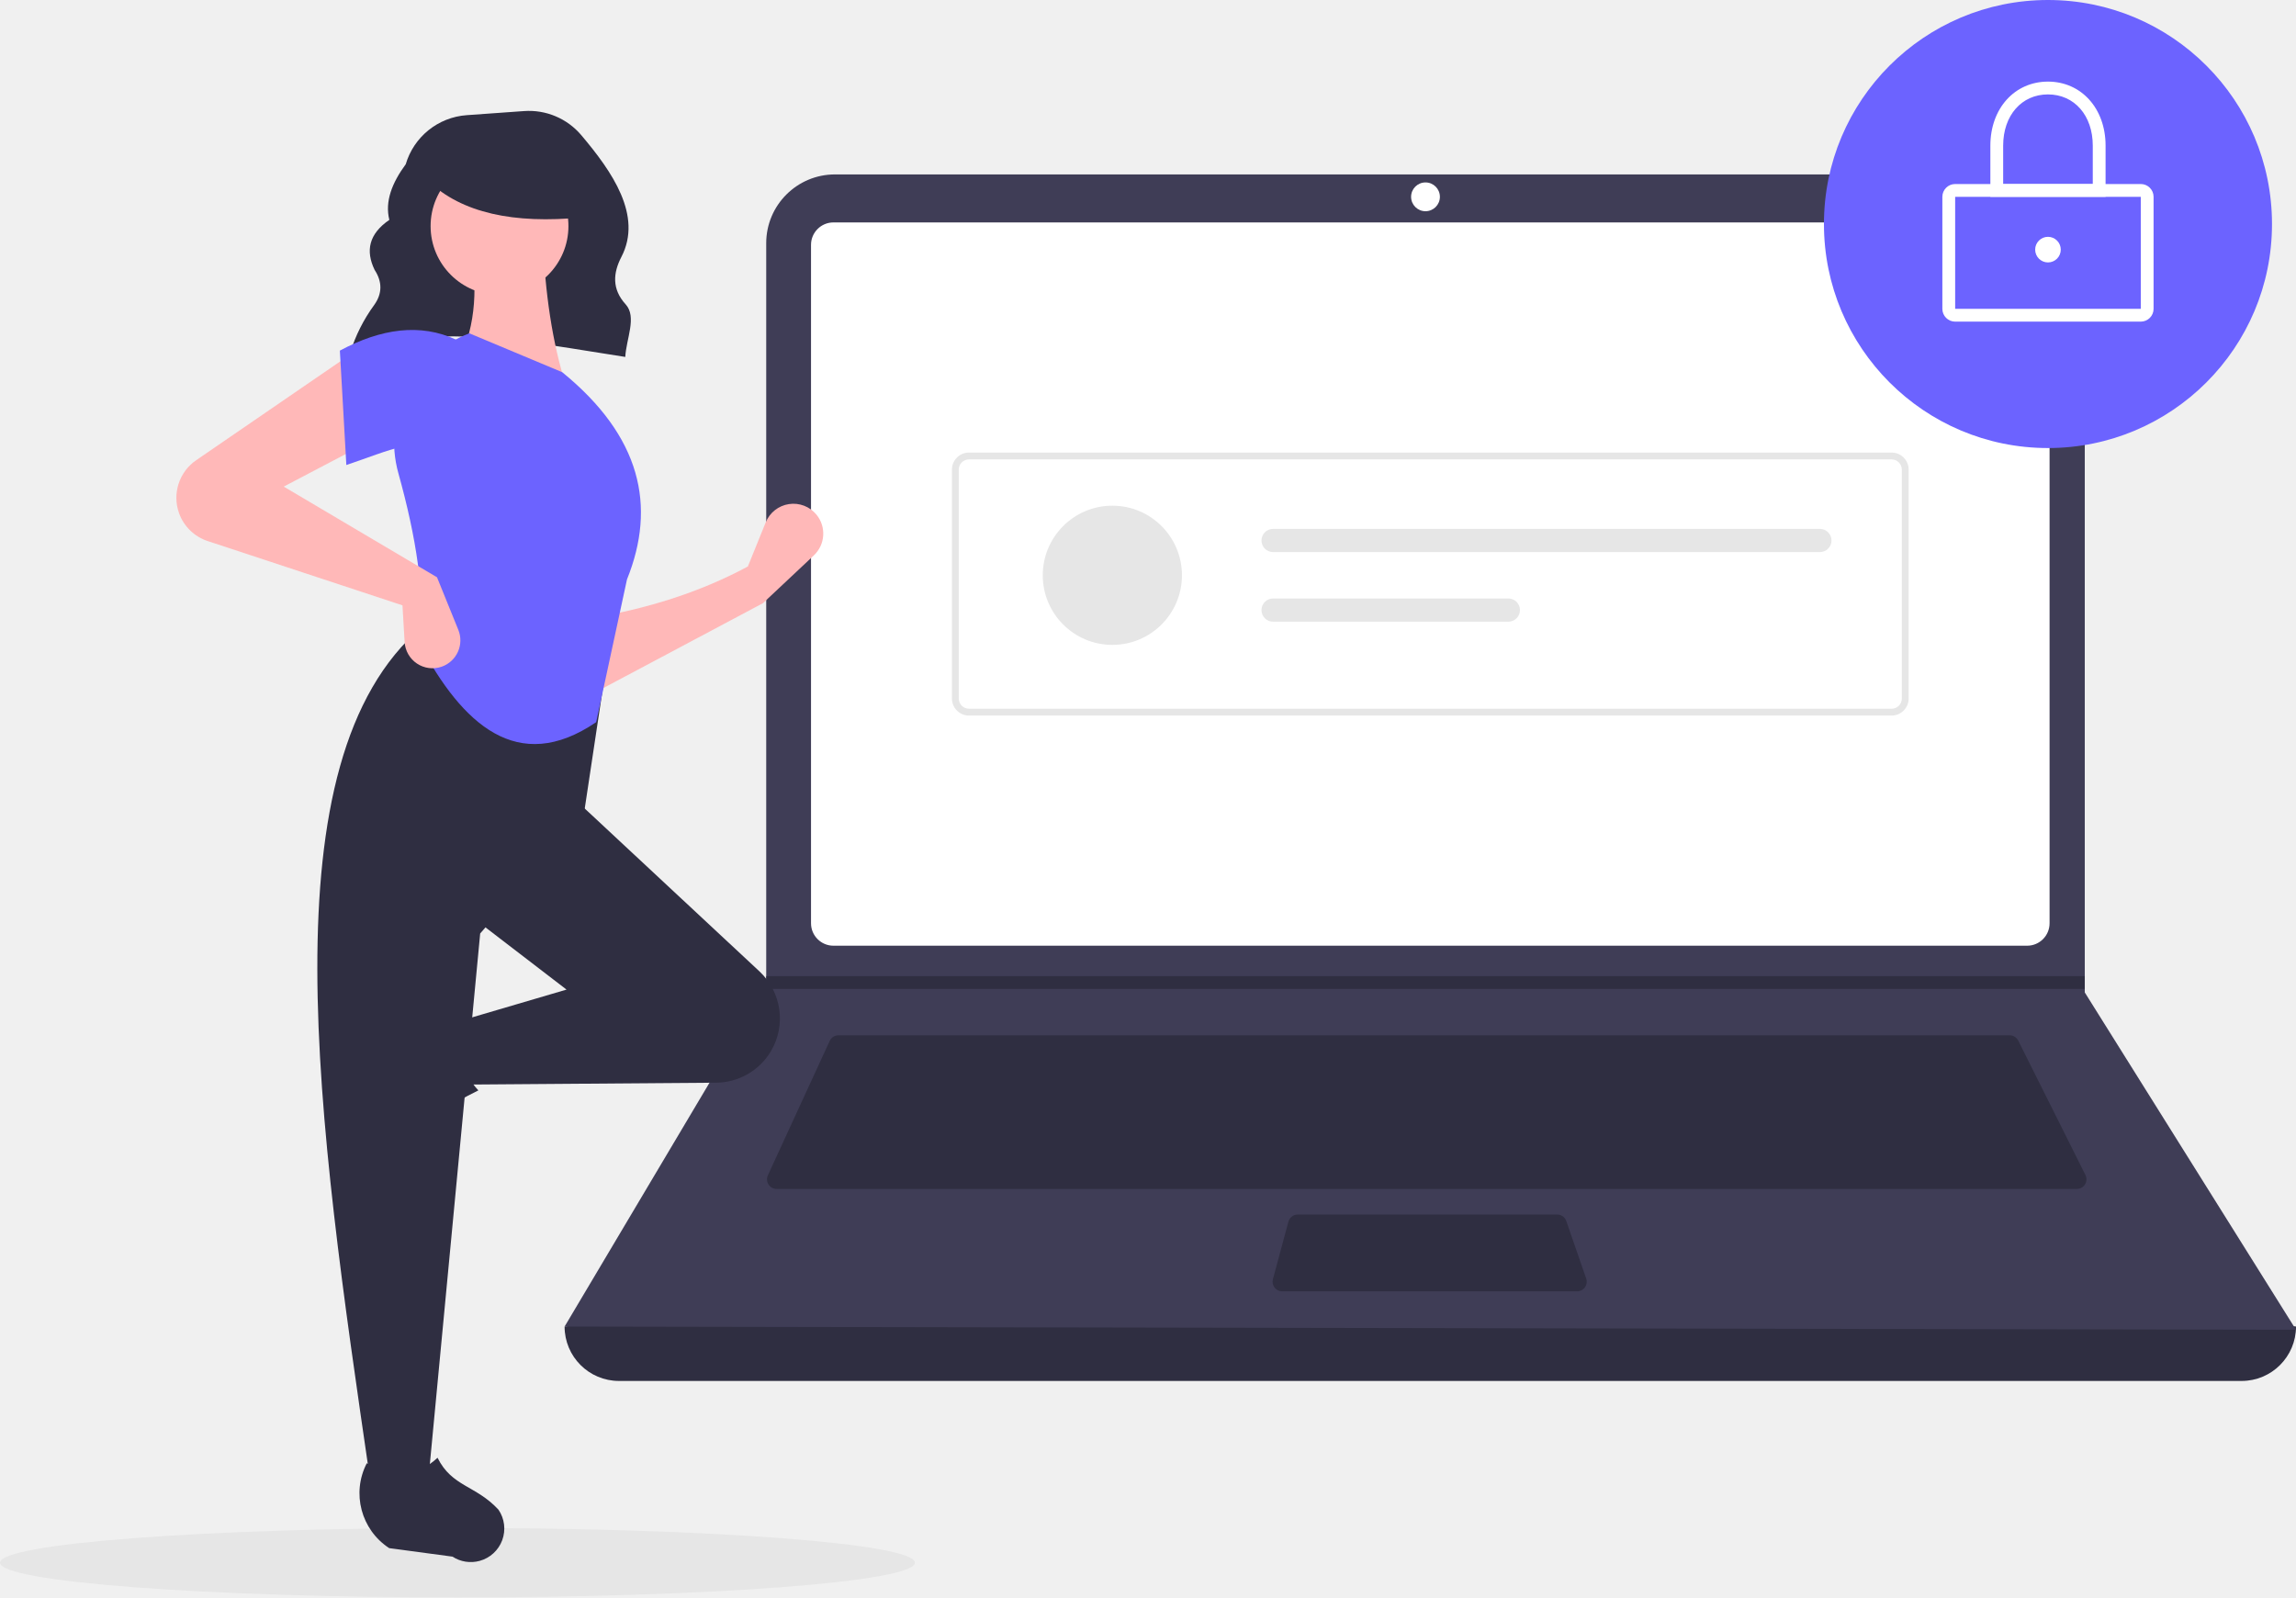
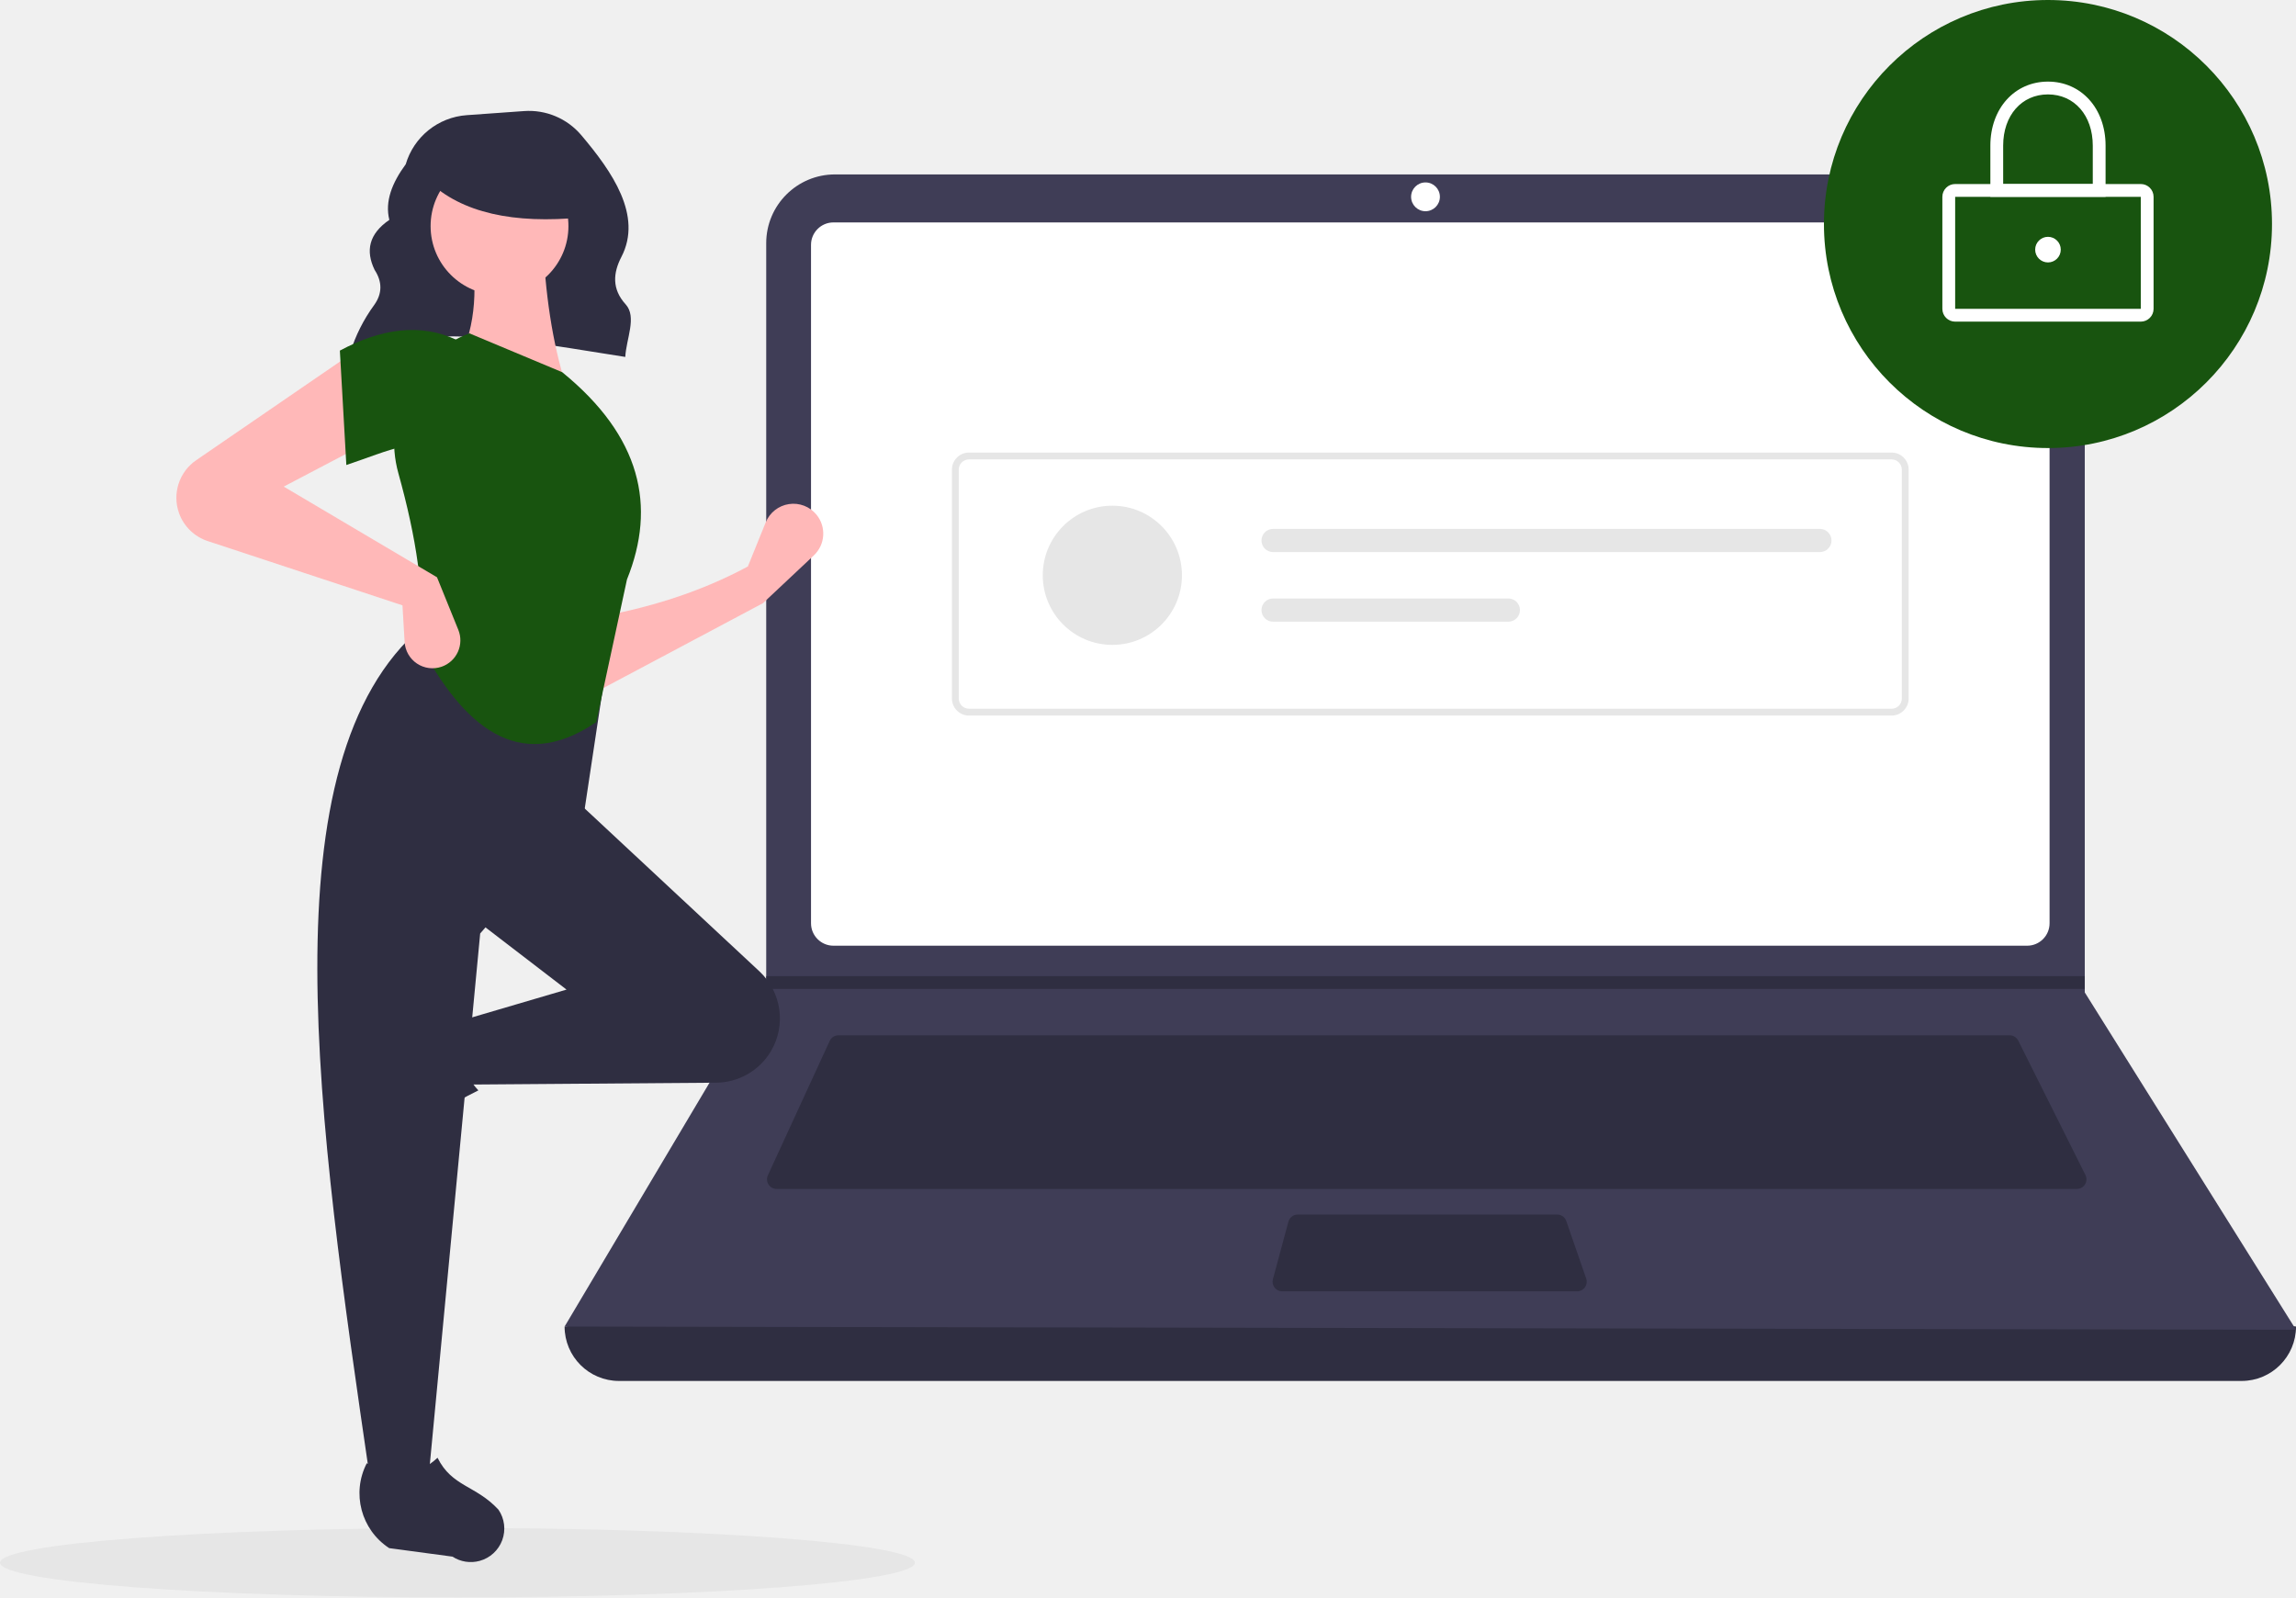
<svg xmlns="http://www.w3.org/2000/svg" id="a5c16198-98a1-478b-8909-43624583dcf2" data-name="Layer 1" width="793" height="551.732" viewBox="0 0 793 551.732">
  <ellipse cx="158" cy="539.732" rx="158" ry="12" fill="#e6e6e6" />
  <path d="M324.272,296.554c27.497-11.695,61.744-4.285,95.191.858.311-6.228,4.084-13.808.132-18.153-4.801-5.279-4.359-10.825-1.47-16.404,7.388-14.265-3.197-29.444-13.884-42.065a23.669,23.669,0,0,0-19.755-8.292l-19.797,1.414A23.709,23.709,0,0,0,343.635,230.859v0c-4.727,6.429-7.257,12.841-5.664,19.219-7.081,4.839-8.27,10.68-5.089,17.264,2.698,4.146,2.669,8.182-.123,12.106a55.891,55.891,0,0,0-8.31,16.506Z" transform="translate(-203.5 -174.1342)" fill="#2f2e41" />
  <path d="M977.709,651.097H417.291A18.791,18.791,0,0,1,398.5,632.306h0q304.727-35.415,598,0h0A18.791,18.791,0,0,1,977.709,651.097Z" transform="translate(-203.5 -174.1342)" fill="#2f2e41" />
  <path d="M996.5,633.412l-598-1.105,69.306-116.616.332-.553V258.131a23.752,23.752,0,0,1,23.754-23.754H899.792a23.752,23.752,0,0,1,23.754,23.754V516.906Z" transform="translate(-203.5 -174.1342)" fill="#3f3d56" />
  <path d="M491.35,250.957a7.746,7.746,0,0,0-7.738,7.738V493.031a7.747,7.747,0,0,0,7.738,7.738H903.65a7.747,7.747,0,0,0,7.738-7.738V258.694a7.747,7.747,0,0,0-7.738-7.738Z" transform="translate(-203.5 -174.1342)" fill="#fff" />
  <path d="M493.078,531.718a3.325,3.325,0,0,0-3.013,1.93l-21.355,46.425a3.316,3.316,0,0,0,3.012,4.702H920.814a3.316,3.316,0,0,0,2.965-4.799L900.567,533.551a3.299,3.299,0,0,0-2.965-1.833Z" transform="translate(-203.5 -174.1342)" fill="#2f2e41" />
  <circle cx="492.342" cy="67.98" r="4.974" fill="#fff" />
  <path d="M651.7,593.619a3.321,3.321,0,0,0-3.202,2.454l-5.357,19.896a3.316,3.316,0,0,0,3.202,4.179h101.874a3.315,3.315,0,0,0,3.133-4.401l-6.887-19.896a3.318,3.318,0,0,0-3.134-2.231Z" transform="translate(-203.5 -174.1342)" fill="#2f2e41" />
  <polygon points="720.046 337.135 720.046 341.556 264.306 341.556 264.649 341.004 264.649 337.135 720.046 337.135" fill="#2f2e41" />
-   <circle cx="707.335" cy="77.375" r="77.375" fill="#6c63ff" />
+   <circle cx="707.335" cy="77.375" r="77.375" fill="#18540f" />
  <path d="M942.89,285.223H878.779a4.426,4.426,0,0,1-4.421-4.421V242.114a4.426,4.426,0,0,1,4.421-4.421H942.89a4.426,4.426,0,0,1,4.421,4.421v38.688A4.426,4.426,0,0,1,942.89,285.223Zm-64.111-43.109v38.688h64.114L942.89,242.114Z" transform="translate(-203.5 -174.1342)" fill="#fff" />
  <path d="M930.731,242.114h-39.793V224.428c0-12.81,8.368-22.107,19.896-22.107s19.896,9.297,19.896,22.107Zm-35.372-4.421h30.95V224.428c0-10.413-6.363-17.686-15.475-17.686s-15.475,7.273-15.475,17.686Z" transform="translate(-203.5 -174.1342)" fill="#fff" />
  <circle cx="707.335" cy="86.218" r="4.421" fill="#fff" />
  <path d="M856.82,421.284H538.18a5.908,5.908,0,0,1-5.901-5.901V336.342a5.908,5.908,0,0,1,5.901-5.901H856.82a5.908,5.908,0,0,1,5.901,5.901V415.383A5.908,5.908,0,0,1,856.82,421.284Zm-318.64-88.482a3.544,3.544,0,0,0-3.54,3.54V415.383a3.544,3.544,0,0,0,3.54,3.54H856.82a3.544,3.544,0,0,0,3.54-3.54V336.342a3.544,3.544,0,0,0-3.54-3.54Z" transform="translate(-203.5 -174.1342)" fill="#e6e6e6" />
  <circle cx="384.19" cy="198.695" r="24.036" fill="#e6e6e6" />
  <path d="M643.203,356.805a4.006,4.006,0,1,0,0,8.012H832.061a4.006,4.006,0,0,0,0-8.012Z" transform="translate(-203.5 -174.1342)" fill="#e6e6e6" />
  <path d="M643.203,380.842a4.006,4.006,0,1,0,0,8.012H724.469a4.006,4.006,0,1,0,0-8.012Z" transform="translate(-203.5 -174.1342)" fill="#e6e6e6" />
  <path d="M467.022,382.462,408.119,413.778l-.746-26.096c19.226-3.209,37.517-8.797,54.429-17.895l6.16-15.22a10.318,10.318,0,0,1,17.536-2.678l0,0a10.318,10.318,0,0,1-.908,14.069Z" transform="translate(-203.5 -174.1342)" fill="#ffb8b8" />
  <path d="M323.098,563.267v0a11.574,11.574,0,0,1,1.469-9.363l12.939-19.858a22.612,22.612,0,0,1,29.335-7.739h0c-5.438,9.256-4.68,17.377,1.878,24.434a117.631,117.631,0,0,0-27.936,19.045A11.574,11.574,0,0,1,323.098,563.267Z" transform="translate(-203.5 -174.1342)" fill="#2f2e41" />
  <path d="M469.705,537.303l0,0a22.203,22.203,0,0,1-18.871,10.779l-85.96.651-3.728-21.623,38.026-11.184-32.061-24.605L402.154,450.313l63.65,59.324A22.203,22.203,0,0,1,469.705,537.303Z" transform="translate(-203.5 -174.1342)" fill="#2f2e41" />
  <path d="M351.453,685.179H331.321c-18.075-123.898-36.474-248.142,17.895-294.515l64.122,10.439L405.136,455.532l-35.789,41.008Z" transform="translate(-203.5 -174.1342)" fill="#2f2e41" />
  <path d="M369.149,713.246h0a11.574,11.574,0,0,1-9.363-1.469l-21.859-2.938a22.612,22.612,0,0,1-7.741-29.335v0c9.257,5.437,17.377,4.679,24.434-1.879,4.986,10.067,13.201,9.453,21.047,17.935A11.574,11.574,0,0,1,369.149,713.246Z" transform="translate(-203.5 -174.1342)" fill="#2f2e41" />
  <path d="M399.172,307.902l-37.28-8.947c6.192-12.674,6.702-26.776,3.728-41.754l25.351-.746C391.764,275.08,394.167,292.481,399.172,307.902Z" transform="translate(-203.5 -174.1342)" fill="#ffb8b8" />
-   <path d="M409.418,423.552c-27.139,18.493-46.314.633-60.947-26.923,2.033-16.862-1.259-37.041-7.357-58.966a40.138,40.138,0,0,1,24.506-48.401h0l32.061,13.421c27.224,22.19,32.582,46.227,22.368,71.578Z" transform="translate(-203.5 -174.1342)" fill="#6c63ff" />
+   <path d="M409.418,423.552c-27.139,18.493-46.314.633-60.947-26.923,2.033-16.862-1.259-37.041-7.357-58.966a40.138,40.138,0,0,1,24.506-48.401h0l32.061,13.421c27.224,22.19,32.582,46.227,22.368,71.578Z" transform="translate(-203.5 -174.1342)" fill="#18540f" />
  <path d="M331.321,326.542,301.497,342.2l52.938,31.316,7.366,18.17a9.637,9.637,0,0,1-5.789,12.731h0a9.637,9.637,0,0,1-12.762-8.544l-.745-12.663-67.284-22.204a15.733,15.733,0,0,1-9.873-9.611v0a15.733,15.733,0,0,1,5.903-18.303l54.105-37.118Z" transform="translate(-203.5 -174.1342)" fill="#ffb8b8" />
-   <path d="M361.146,329.524c-12.439-5.451-23.749.47-38.026,5.219l-2.237-39.517c14.176-7.556,27.692-9.593,40.263-3.728Z" transform="translate(-203.5 -174.1342)" fill="#6c63ff" />
+   <path d="M361.146,329.524c-12.439-5.451-23.749.47-38.026,5.219l-2.237-39.517c14.176-7.556,27.692-9.593,40.263-3.728Z" transform="translate(-203.5 -174.1342)" fill="#18540f" />
  <circle cx="172.525" cy="78.093" r="23.802" fill="#ffb8b8" />
  <path d="M404.5,249.224c-23.566,2.308-41.523-1.546-53-12.52v-8.838h51Z" transform="translate(-203.5 -174.1342)" fill="#2f2e41" />
</svg>
